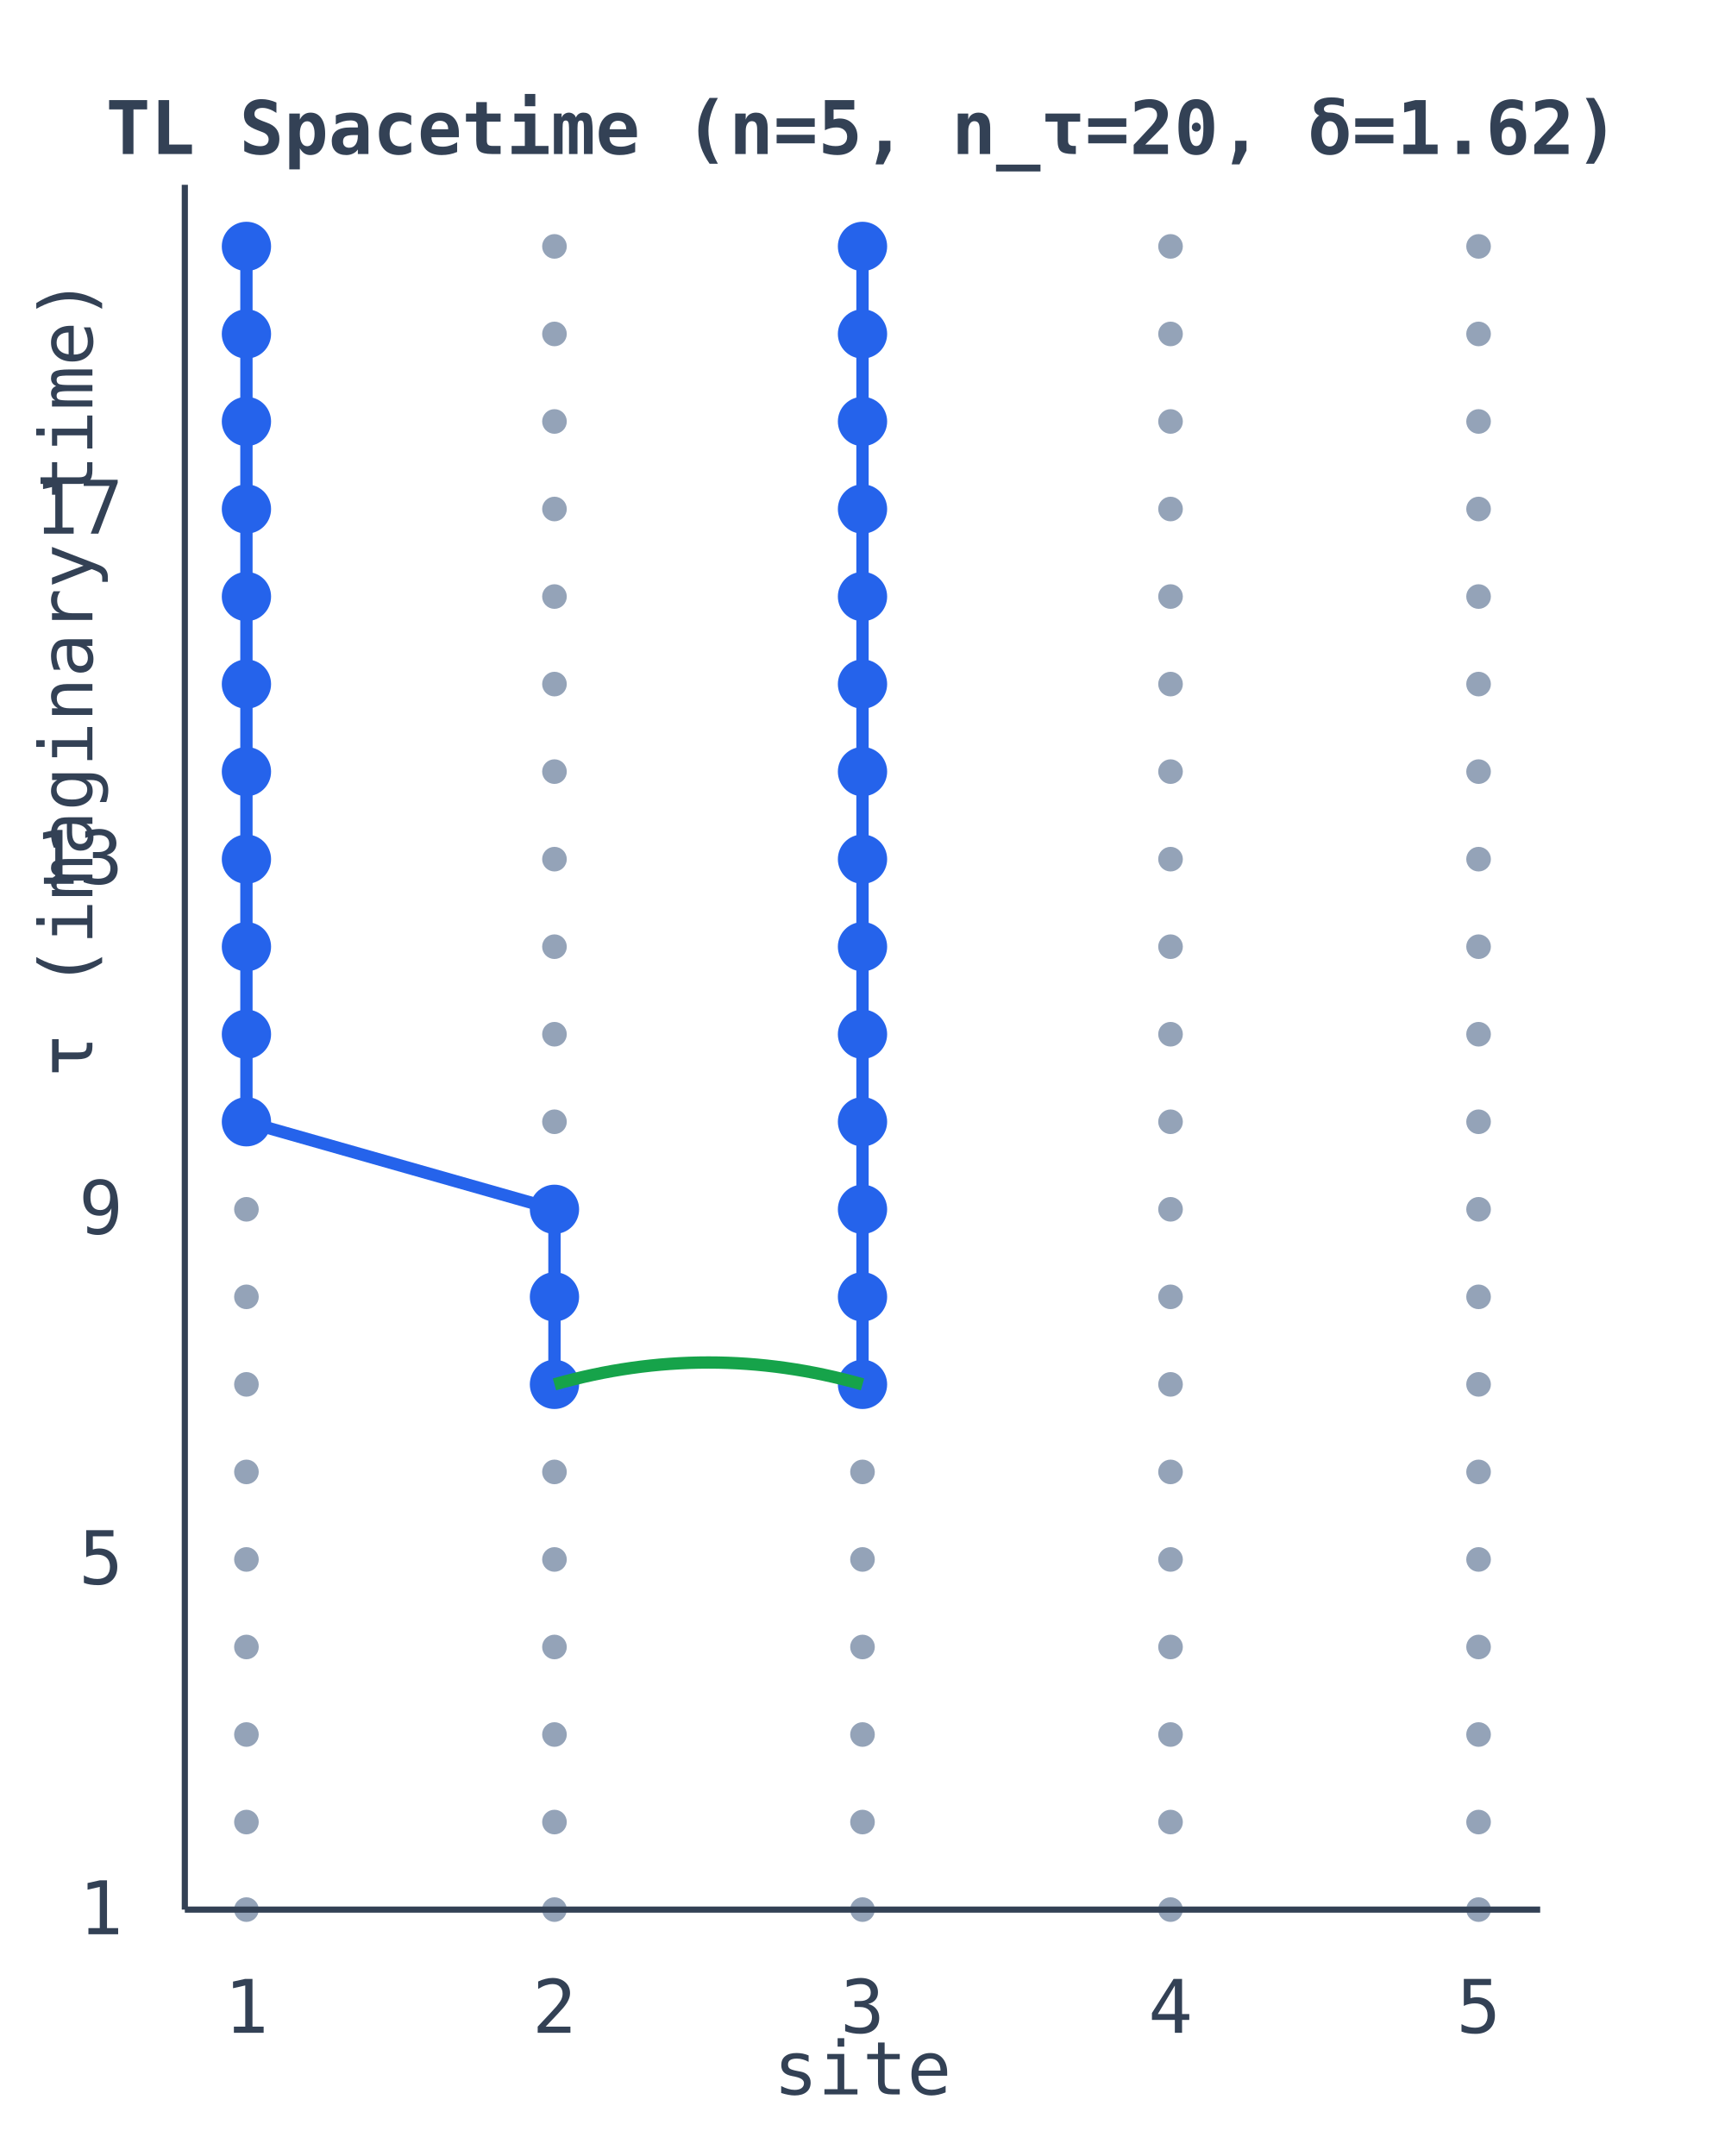
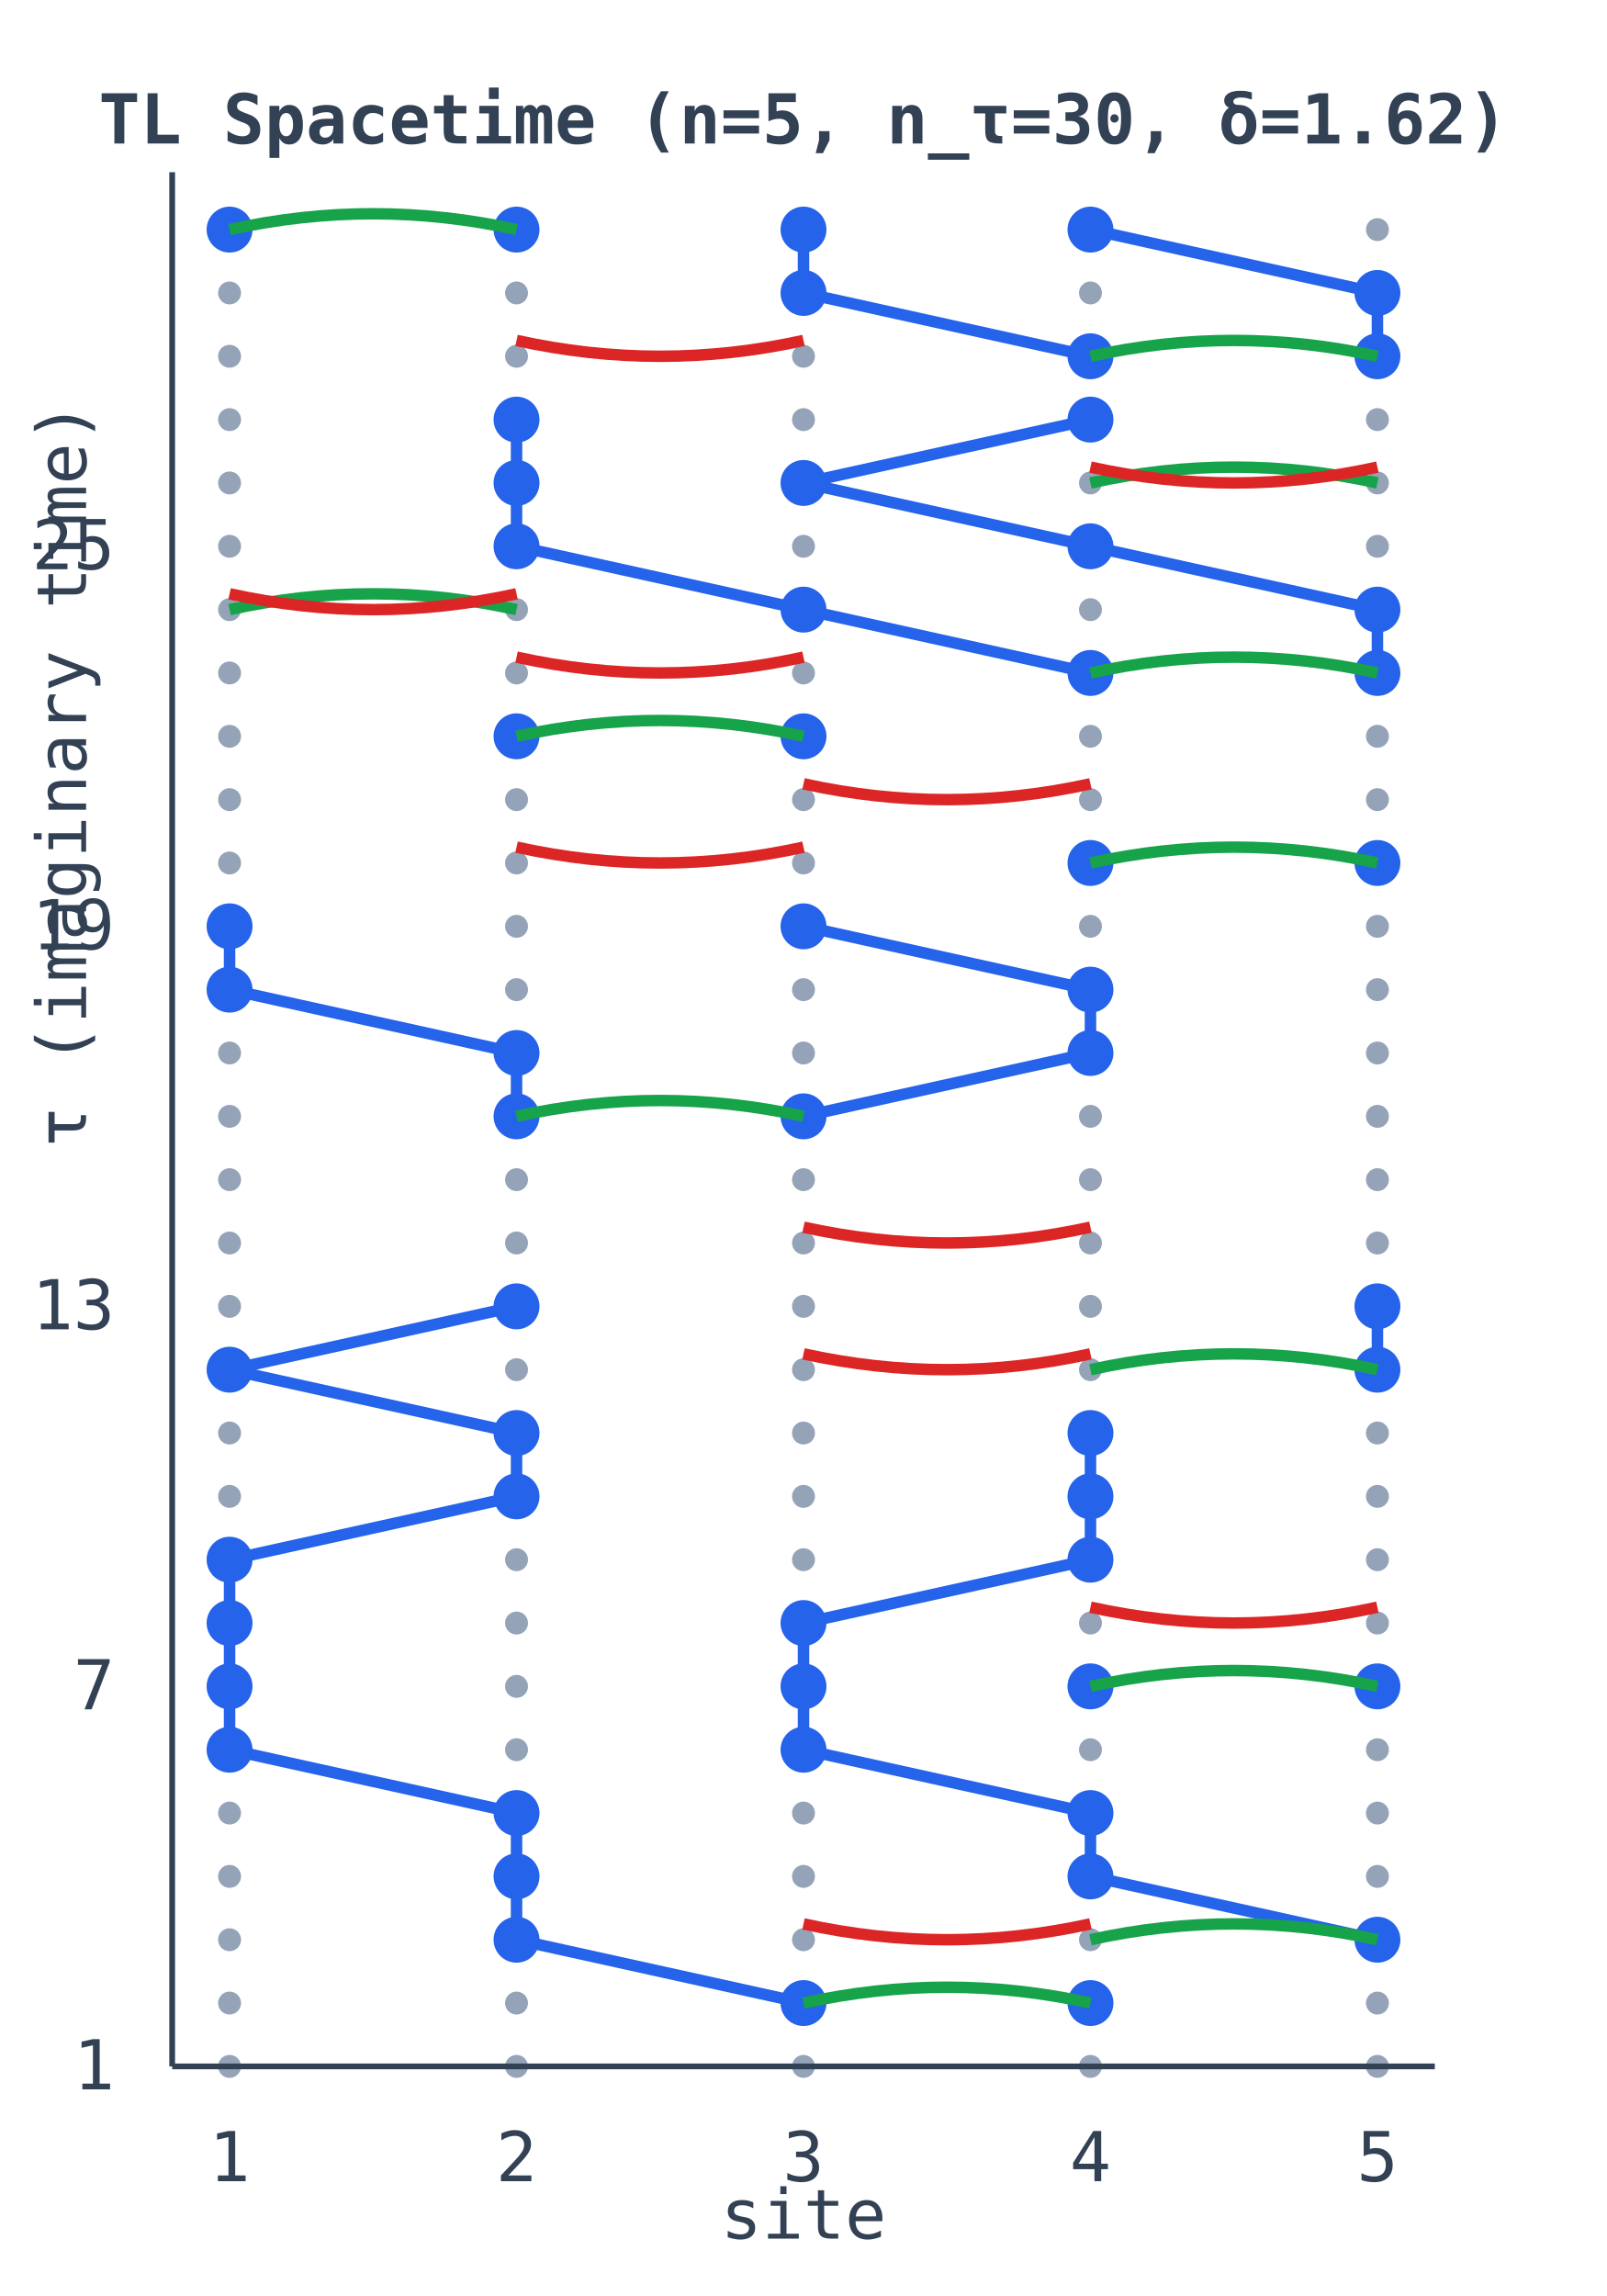
- <svg xmlns="http://www.w3.org/2000/svg" width="280" height="350" viewBox="0 0 280 350">
+ <svg xmlns="http://www.w3.org/2000/svg" width="280" height="400" viewBox="0 0 280 400">
  <style>
    .worldline { stroke: #2563eb; stroke-width: 2; fill: none; }
    .site-dot { fill: #94a3b8; }
    .worldline-dot { fill: #2563eb; }
    .vertex-cup { fill: none; stroke: #16a34a; stroke-width: 2; }
    .vertex-cap { fill: none; stroke: #dc2626; stroke-width: 2; }
    .axis { stroke: #334155; stroke-width: 1; }
    .label { font-family: monospace; font-size: 12px; fill: #334155; }
  </style>
  <rect width="100%" height="100%" fill="white" />
-   <circle cx="40.0" cy="310.0" r="2" class="site-dot" />
-   <circle cx="90.0" cy="310.0" r="2" class="site-dot" />
-   <circle cx="140.0" cy="310.0" r="2" class="site-dot" />
-   <circle cx="190.0" cy="310.0" r="2" class="site-dot" />
-   <circle cx="240.0" cy="310.0" r="2" class="site-dot" />
-   <circle cx="40.0" cy="295.789" r="2" class="site-dot" />
-   <circle cx="90.0" cy="295.789" r="2" class="site-dot" />
-   <circle cx="140.0" cy="295.789" r="2" class="site-dot" />
-   <circle cx="190.0" cy="295.789" r="2" class="site-dot" />
-   <circle cx="240.0" cy="295.789" r="2" class="site-dot" />
-   <circle cx="40.0" cy="281.579" r="2" class="site-dot" />
-   <circle cx="90.0" cy="281.579" r="2" class="site-dot" />
-   <circle cx="140.0" cy="281.579" r="2" class="site-dot" />
-   <circle cx="190.0" cy="281.579" r="2" class="site-dot" />
-   <circle cx="240.0" cy="281.579" r="2" class="site-dot" />
-   <circle cx="40.0" cy="267.368" r="2" class="site-dot" />
-   <circle cx="90.0" cy="267.368" r="2" class="site-dot" />
-   <circle cx="140.0" cy="267.368" r="2" class="site-dot" />
-   <circle cx="190.0" cy="267.368" r="2" class="site-dot" />
-   <circle cx="240.0" cy="267.368" r="2" class="site-dot" />
-   <circle cx="40.0" cy="253.158" r="2" class="site-dot" />
-   <circle cx="90.0" cy="253.158" r="2" class="site-dot" />
-   <circle cx="140.0" cy="253.158" r="2" class="site-dot" />
-   <circle cx="190.0" cy="253.158" r="2" class="site-dot" />
-   <circle cx="240.0" cy="253.158" r="2" class="site-dot" />
-   <circle cx="40.0" cy="238.947" r="2" class="site-dot" />
-   <circle cx="90.0" cy="238.947" r="2" class="site-dot" />
-   <circle cx="140.0" cy="238.947" r="2" class="site-dot" />
-   <circle cx="190.0" cy="238.947" r="2" class="site-dot" />
-   <circle cx="240.0" cy="238.947" r="2" class="site-dot" />
-   <circle cx="40.0" cy="224.737" r="2" class="site-dot" />
-   <circle cx="90.0" cy="224.737" r="2" class="site-dot" />
-   <circle cx="140.0" cy="224.737" r="2" class="site-dot" />
-   <circle cx="190.0" cy="224.737" r="2" class="site-dot" />
-   <circle cx="240.0" cy="224.737" r="2" class="site-dot" />
-   <circle cx="40.0" cy="210.526" r="2" class="site-dot" />
-   <circle cx="90.0" cy="210.526" r="2" class="site-dot" />
-   <circle cx="140.0" cy="210.526" r="2" class="site-dot" />
-   <circle cx="190.0" cy="210.526" r="2" class="site-dot" />
-   <circle cx="240.0" cy="210.526" r="2" class="site-dot" />
-   <circle cx="40.0" cy="196.316" r="2" class="site-dot" />
-   <circle cx="90.0" cy="196.316" r="2" class="site-dot" />
-   <circle cx="140.0" cy="196.316" r="2" class="site-dot" />
-   <circle cx="190.0" cy="196.316" r="2" class="site-dot" />
-   <circle cx="240.0" cy="196.316" r="2" class="site-dot" />
-   <circle cx="40.0" cy="182.105" r="2" class="site-dot" />
-   <circle cx="90.0" cy="182.105" r="2" class="site-dot" />
-   <circle cx="140.0" cy="182.105" r="2" class="site-dot" />
-   <circle cx="190.0" cy="182.105" r="2" class="site-dot" />
-   <circle cx="240.0" cy="182.105" r="2" class="site-dot" />
-   <circle cx="40.0" cy="167.895" r="2" class="site-dot" />
-   <circle cx="90.0" cy="167.895" r="2" class="site-dot" />
-   <circle cx="140.0" cy="167.895" r="2" class="site-dot" />
-   <circle cx="190.0" cy="167.895" r="2" class="site-dot" />
-   <circle cx="240.0" cy="167.895" r="2" class="site-dot" />
-   <circle cx="40.0" cy="153.684" r="2" class="site-dot" />
-   <circle cx="90.0" cy="153.684" r="2" class="site-dot" />
-   <circle cx="140.0" cy="153.684" r="2" class="site-dot" />
-   <circle cx="190.0" cy="153.684" r="2" class="site-dot" />
-   <circle cx="240.0" cy="153.684" r="2" class="site-dot" />
-   <circle cx="40.0" cy="139.474" r="2" class="site-dot" />
-   <circle cx="90.0" cy="139.474" r="2" class="site-dot" />
-   <circle cx="140.0" cy="139.474" r="2" class="site-dot" />
-   <circle cx="190.0" cy="139.474" r="2" class="site-dot" />
-   <circle cx="240.0" cy="139.474" r="2" class="site-dot" />
-   <circle cx="40.0" cy="125.263" r="2" class="site-dot" />
-   <circle cx="90.0" cy="125.263" r="2" class="site-dot" />
-   <circle cx="140.0" cy="125.263" r="2" class="site-dot" />
-   <circle cx="190.0" cy="125.263" r="2" class="site-dot" />
-   <circle cx="240.0" cy="125.263" r="2" class="site-dot" />
-   <circle cx="40.0" cy="111.053" r="2" class="site-dot" />
-   <circle cx="90.0" cy="111.053" r="2" class="site-dot" />
-   <circle cx="140.0" cy="111.053" r="2" class="site-dot" />
-   <circle cx="190.0" cy="111.053" r="2" class="site-dot" />
-   <circle cx="240.0" cy="111.053" r="2" class="site-dot" />
-   <circle cx="40.0" cy="96.842" r="2" class="site-dot" />
-   <circle cx="90.0" cy="96.842" r="2" class="site-dot" />
-   <circle cx="140.0" cy="96.842" r="2" class="site-dot" />
-   <circle cx="190.0" cy="96.842" r="2" class="site-dot" />
-   <circle cx="240.0" cy="96.842" r="2" class="site-dot" />
-   <circle cx="40.0" cy="82.632" r="2" class="site-dot" />
-   <circle cx="90.0" cy="82.632" r="2" class="site-dot" />
-   <circle cx="140.0" cy="82.632" r="2" class="site-dot" />
-   <circle cx="190.0" cy="82.632" r="2" class="site-dot" />
-   <circle cx="240.0" cy="82.632" r="2" class="site-dot" />
-   <circle cx="40.0" cy="68.421" r="2" class="site-dot" />
-   <circle cx="90.0" cy="68.421" r="2" class="site-dot" />
-   <circle cx="140.0" cy="68.421" r="2" class="site-dot" />
-   <circle cx="190.0" cy="68.421" r="2" class="site-dot" />
-   <circle cx="240.0" cy="68.421" r="2" class="site-dot" />
-   <circle cx="40.0" cy="54.211" r="2" class="site-dot" />
-   <circle cx="90.0" cy="54.211" r="2" class="site-dot" />
-   <circle cx="140.0" cy="54.211" r="2" class="site-dot" />
-   <circle cx="190.0" cy="54.211" r="2" class="site-dot" />
-   <circle cx="240.0" cy="54.211" r="2" class="site-dot" />
+   <circle cx="40.0" cy="360.0" r="2" class="site-dot" />
+   <circle cx="90.0" cy="360.0" r="2" class="site-dot" />
+   <circle cx="140.0" cy="360.0" r="2" class="site-dot" />
+   <circle cx="190.0" cy="360.0" r="2" class="site-dot" />
+   <circle cx="240.0" cy="360.0" r="2" class="site-dot" />
+   <circle cx="40.0" cy="348.966" r="2" class="site-dot" />
+   <circle cx="90.0" cy="348.966" r="2" class="site-dot" />
+   <circle cx="140.0" cy="348.966" r="2" class="site-dot" />
+   <circle cx="190.0" cy="348.966" r="2" class="site-dot" />
+   <circle cx="240.0" cy="348.966" r="2" class="site-dot" />
+   <circle cx="40.0" cy="337.931" r="2" class="site-dot" />
+   <circle cx="90.0" cy="337.931" r="2" class="site-dot" />
+   <circle cx="140.0" cy="337.931" r="2" class="site-dot" />
+   <circle cx="190.0" cy="337.931" r="2" class="site-dot" />
+   <circle cx="240.0" cy="337.931" r="2" class="site-dot" />
+   <circle cx="40.0" cy="326.897" r="2" class="site-dot" />
+   <circle cx="90.0" cy="326.897" r="2" class="site-dot" />
+   <circle cx="140.0" cy="326.897" r="2" class="site-dot" />
+   <circle cx="190.0" cy="326.897" r="2" class="site-dot" />
+   <circle cx="240.0" cy="326.897" r="2" class="site-dot" />
+   <circle cx="40.0" cy="315.862" r="2" class="site-dot" />
+   <circle cx="90.0" cy="315.862" r="2" class="site-dot" />
+   <circle cx="140.0" cy="315.862" r="2" class="site-dot" />
+   <circle cx="190.0" cy="315.862" r="2" class="site-dot" />
+   <circle cx="240.0" cy="315.862" r="2" class="site-dot" />
+   <circle cx="40.0" cy="304.828" r="2" class="site-dot" />
+   <circle cx="90.0" cy="304.828" r="2" class="site-dot" />
+   <circle cx="140.0" cy="304.828" r="2" class="site-dot" />
+   <circle cx="190.0" cy="304.828" r="2" class="site-dot" />
+   <circle cx="240.0" cy="304.828" r="2" class="site-dot" />
+   <circle cx="40.0" cy="293.793" r="2" class="site-dot" />
+   <circle cx="90.0" cy="293.793" r="2" class="site-dot" />
+   <circle cx="140.0" cy="293.793" r="2" class="site-dot" />
+   <circle cx="190.0" cy="293.793" r="2" class="site-dot" />
+   <circle cx="240.0" cy="293.793" r="2" class="site-dot" />
+   <circle cx="40.0" cy="282.759" r="2" class="site-dot" />
+   <circle cx="90.0" cy="282.759" r="2" class="site-dot" />
+   <circle cx="140.0" cy="282.759" r="2" class="site-dot" />
+   <circle cx="190.0" cy="282.759" r="2" class="site-dot" />
+   <circle cx="240.0" cy="282.759" r="2" class="site-dot" />
+   <circle cx="40.0" cy="271.724" r="2" class="site-dot" />
+   <circle cx="90.0" cy="271.724" r="2" class="site-dot" />
+   <circle cx="140.0" cy="271.724" r="2" class="site-dot" />
+   <circle cx="190.0" cy="271.724" r="2" class="site-dot" />
+   <circle cx="240.0" cy="271.724" r="2" class="site-dot" />
+   <circle cx="40.0" cy="260.69" r="2" class="site-dot" />
+   <circle cx="90.0" cy="260.69" r="2" class="site-dot" />
+   <circle cx="140.0" cy="260.69" r="2" class="site-dot" />
+   <circle cx="190.0" cy="260.69" r="2" class="site-dot" />
+   <circle cx="240.0" cy="260.69" r="2" class="site-dot" />
+   <circle cx="40.0" cy="249.655" r="2" class="site-dot" />
+   <circle cx="90.0" cy="249.655" r="2" class="site-dot" />
+   <circle cx="140.0" cy="249.655" r="2" class="site-dot" />
+   <circle cx="190.0" cy="249.655" r="2" class="site-dot" />
+   <circle cx="240.0" cy="249.655" r="2" class="site-dot" />
+   <circle cx="40.0" cy="238.621" r="2" class="site-dot" />
+   <circle cx="90.0" cy="238.621" r="2" class="site-dot" />
+   <circle cx="140.0" cy="238.621" r="2" class="site-dot" />
+   <circle cx="190.0" cy="238.621" r="2" class="site-dot" />
+   <circle cx="240.0" cy="238.621" r="2" class="site-dot" />
+   <circle cx="40.0" cy="227.586" r="2" class="site-dot" />
+   <circle cx="90.0" cy="227.586" r="2" class="site-dot" />
+   <circle cx="140.0" cy="227.586" r="2" class="site-dot" />
+   <circle cx="190.0" cy="227.586" r="2" class="site-dot" />
+   <circle cx="240.0" cy="227.586" r="2" class="site-dot" />
+   <circle cx="40.0" cy="216.552" r="2" class="site-dot" />
+   <circle cx="90.0" cy="216.552" r="2" class="site-dot" />
+   <circle cx="140.0" cy="216.552" r="2" class="site-dot" />
+   <circle cx="190.0" cy="216.552" r="2" class="site-dot" />
+   <circle cx="240.0" cy="216.552" r="2" class="site-dot" />
+   <circle cx="40.0" cy="205.517" r="2" class="site-dot" />
+   <circle cx="90.0" cy="205.517" r="2" class="site-dot" />
+   <circle cx="140.0" cy="205.517" r="2" class="site-dot" />
+   <circle cx="190.0" cy="205.517" r="2" class="site-dot" />
+   <circle cx="240.0" cy="205.517" r="2" class="site-dot" />
+   <circle cx="40.0" cy="194.483" r="2" class="site-dot" />
+   <circle cx="90.0" cy="194.483" r="2" class="site-dot" />
+   <circle cx="140.0" cy="194.483" r="2" class="site-dot" />
+   <circle cx="190.0" cy="194.483" r="2" class="site-dot" />
+   <circle cx="240.0" cy="194.483" r="2" class="site-dot" />
+   <circle cx="40.0" cy="183.448" r="2" class="site-dot" />
+   <circle cx="90.0" cy="183.448" r="2" class="site-dot" />
+   <circle cx="140.0" cy="183.448" r="2" class="site-dot" />
+   <circle cx="190.0" cy="183.448" r="2" class="site-dot" />
+   <circle cx="240.0" cy="183.448" r="2" class="site-dot" />
+   <circle cx="40.0" cy="172.414" r="2" class="site-dot" />
+   <circle cx="90.0" cy="172.414" r="2" class="site-dot" />
+   <circle cx="140.0" cy="172.414" r="2" class="site-dot" />
+   <circle cx="190.0" cy="172.414" r="2" class="site-dot" />
+   <circle cx="240.0" cy="172.414" r="2" class="site-dot" />
+   <circle cx="40.0" cy="161.379" r="2" class="site-dot" />
+   <circle cx="90.0" cy="161.379" r="2" class="site-dot" />
+   <circle cx="140.0" cy="161.379" r="2" class="site-dot" />
+   <circle cx="190.0" cy="161.379" r="2" class="site-dot" />
+   <circle cx="240.0" cy="161.379" r="2" class="site-dot" />
+   <circle cx="40.0" cy="150.345" r="2" class="site-dot" />
+   <circle cx="90.0" cy="150.345" r="2" class="site-dot" />
+   <circle cx="140.0" cy="150.345" r="2" class="site-dot" />
+   <circle cx="190.0" cy="150.345" r="2" class="site-dot" />
+   <circle cx="240.0" cy="150.345" r="2" class="site-dot" />
+   <circle cx="40.0" cy="139.31" r="2" class="site-dot" />
+   <circle cx="90.0" cy="139.31" r="2" class="site-dot" />
+   <circle cx="140.0" cy="139.31" r="2" class="site-dot" />
+   <circle cx="190.0" cy="139.31" r="2" class="site-dot" />
+   <circle cx="240.0" cy="139.31" r="2" class="site-dot" />
+   <circle cx="40.0" cy="128.276" r="2" class="site-dot" />
+   <circle cx="90.0" cy="128.276" r="2" class="site-dot" />
+   <circle cx="140.0" cy="128.276" r="2" class="site-dot" />
+   <circle cx="190.0" cy="128.276" r="2" class="site-dot" />
+   <circle cx="240.0" cy="128.276" r="2" class="site-dot" />
+   <circle cx="40.0" cy="117.241" r="2" class="site-dot" />
+   <circle cx="90.0" cy="117.241" r="2" class="site-dot" />
+   <circle cx="140.0" cy="117.241" r="2" class="site-dot" />
+   <circle cx="190.0" cy="117.241" r="2" class="site-dot" />
+   <circle cx="240.0" cy="117.241" r="2" class="site-dot" />
+   <circle cx="40.0" cy="106.207" r="2" class="site-dot" />
+   <circle cx="90.0" cy="106.207" r="2" class="site-dot" />
+   <circle cx="140.0" cy="106.207" r="2" class="site-dot" />
+   <circle cx="190.0" cy="106.207" r="2" class="site-dot" />
+   <circle cx="240.0" cy="106.207" r="2" class="site-dot" />
+   <circle cx="40.0" cy="95.172" r="2" class="site-dot" />
+   <circle cx="90.0" cy="95.172" r="2" class="site-dot" />
+   <circle cx="140.0" cy="95.172" r="2" class="site-dot" />
+   <circle cx="190.0" cy="95.172" r="2" class="site-dot" />
+   <circle cx="240.0" cy="95.172" r="2" class="site-dot" />
+   <circle cx="40.0" cy="84.138" r="2" class="site-dot" />
+   <circle cx="90.0" cy="84.138" r="2" class="site-dot" />
+   <circle cx="140.0" cy="84.138" r="2" class="site-dot" />
+   <circle cx="190.0" cy="84.138" r="2" class="site-dot" />
+   <circle cx="240.0" cy="84.138" r="2" class="site-dot" />
+   <circle cx="40.0" cy="73.103" r="2" class="site-dot" />
+   <circle cx="90.0" cy="73.103" r="2" class="site-dot" />
+   <circle cx="140.0" cy="73.103" r="2" class="site-dot" />
+   <circle cx="190.0" cy="73.103" r="2" class="site-dot" />
+   <circle cx="240.0" cy="73.103" r="2" class="site-dot" />
+   <circle cx="40.0" cy="62.069" r="2" class="site-dot" />
+   <circle cx="90.0" cy="62.069" r="2" class="site-dot" />
+   <circle cx="140.0" cy="62.069" r="2" class="site-dot" />
+   <circle cx="190.0" cy="62.069" r="2" class="site-dot" />
+   <circle cx="240.0" cy="62.069" r="2" class="site-dot" />
+   <circle cx="40.0" cy="51.034" r="2" class="site-dot" />
+   <circle cx="90.0" cy="51.034" r="2" class="site-dot" />
+   <circle cx="140.0" cy="51.034" r="2" class="site-dot" />
+   <circle cx="190.0" cy="51.034" r="2" class="site-dot" />
+   <circle cx="240.0" cy="51.034" r="2" class="site-dot" />
  <circle cx="40.0" cy="40.0" r="2" class="site-dot" />
  <circle cx="90.0" cy="40.0" r="2" class="site-dot" />
  <circle cx="140.0" cy="40.0" r="2" class="site-dot" />
  <circle cx="190.0" cy="40.0" r="2" class="site-dot" />
  <circle cx="240.0" cy="40.0" r="2" class="site-dot" />
-   <path d="M 90.0 224.737 L 90.0 210.526 L 90.0 196.316 L 40.0 182.105 L 40.0 167.895 L 40.0 153.684 L 40.0 139.474 L 40.0 125.263 L 40.0 111.053 L 40.0 96.842 L 40.0 82.632 L 40.0 68.421 L 40.0 54.211 L 40.0 40.0" class="worldline" />
-   <circle cx="90.0" cy="224.737" r="4" class="worldline-dot" />
-   <circle cx="90.0" cy="210.526" r="4" class="worldline-dot" />
-   <circle cx="90.0" cy="196.316" r="4" class="worldline-dot" />
-   <circle cx="40.0" cy="182.105" r="4" class="worldline-dot" />
-   <circle cx="40.0" cy="167.895" r="4" class="worldline-dot" />
-   <circle cx="40.0" cy="153.684" r="4" class="worldline-dot" />
-   <circle cx="40.0" cy="139.474" r="4" class="worldline-dot" />
-   <circle cx="40.0" cy="125.263" r="4" class="worldline-dot" />
-   <circle cx="40.0" cy="111.053" r="4" class="worldline-dot" />
-   <circle cx="40.0" cy="96.842" r="4" class="worldline-dot" />
-   <circle cx="40.0" cy="82.632" r="4" class="worldline-dot" />
-   <circle cx="40.0" cy="68.421" r="4" class="worldline-dot" />
-   <circle cx="40.0" cy="54.211" r="4" class="worldline-dot" />
+   <path d="M 140.0 348.966 L 90.0 337.931 L 90.0 326.897 L 90.0 315.862 L 40.0 304.828 L 40.0 293.793 L 40.0 282.759 L 40.0 271.724 L 90.0 260.69 L 90.0 249.655 L 40.0 238.621 L 90.0 227.586" class="worldline" />
+   <circle cx="140.0" cy="348.966" r="4" class="worldline-dot" />
+   <circle cx="90.0" cy="337.931" r="4" class="worldline-dot" />
+   <circle cx="90.0" cy="326.897" r="4" class="worldline-dot" />
+   <circle cx="90.0" cy="315.862" r="4" class="worldline-dot" />
+   <circle cx="40.0" cy="304.828" r="4" class="worldline-dot" />
+   <circle cx="40.0" cy="293.793" r="4" class="worldline-dot" />
+   <circle cx="40.0" cy="282.759" r="4" class="worldline-dot" />
+   <circle cx="40.0" cy="271.724" r="4" class="worldline-dot" />
+   <circle cx="90.0" cy="260.69" r="4" class="worldline-dot" />
+   <circle cx="90.0" cy="249.655" r="4" class="worldline-dot" />
+   <circle cx="40.0" cy="238.621" r="4" class="worldline-dot" />
+   <circle cx="90.0" cy="227.586" r="4" class="worldline-dot" />
+   <path d="M 190.0 348.966" class="worldline" />
+   <circle cx="190.0" cy="348.966" r="4" class="worldline-dot" />
+   <path d="M 240.0 337.931 L 190.0 326.897 L 190.0 315.862 L 140.0 304.828 L 140.0 293.793 L 140.0 282.759 L 190.0 271.724 L 190.0 260.69 L 190.0 249.655" class="worldline" />
+   <circle cx="240.0" cy="337.931" r="4" class="worldline-dot" />
+   <circle cx="190.0" cy="326.897" r="4" class="worldline-dot" />
+   <circle cx="190.0" cy="315.862" r="4" class="worldline-dot" />
+   <circle cx="140.0" cy="304.828" r="4" class="worldline-dot" />
+   <circle cx="140.0" cy="293.793" r="4" class="worldline-dot" />
+   <circle cx="140.0" cy="282.759" r="4" class="worldline-dot" />
+   <circle cx="190.0" cy="271.724" r="4" class="worldline-dot" />
+   <circle cx="190.0" cy="260.69" r="4" class="worldline-dot" />
+   <circle cx="190.0" cy="249.655" r="4" class="worldline-dot" />
+   <path d="M 190.0 293.793" class="worldline" />
+   <circle cx="190.0" cy="293.793" r="4" class="worldline-dot" />
+   <path d="M 240.0 293.793" class="worldline" />
+   <circle cx="240.0" cy="293.793" r="4" class="worldline-dot" />
+   <path d="M 240.0 238.621 L 240.0 227.586" class="worldline" />
+   <circle cx="240.0" cy="238.621" r="4" class="worldline-dot" />
+   <circle cx="240.0" cy="227.586" r="4" class="worldline-dot" />
+   <path d="M 90.0 194.483 L 90.0 183.448 L 40.0 172.414 L 40.0 161.379" class="worldline" />
+   <circle cx="90.0" cy="194.483" r="4" class="worldline-dot" />
+   <circle cx="90.0" cy="183.448" r="4" class="worldline-dot" />
+   <circle cx="40.0" cy="172.414" r="4" class="worldline-dot" />
+   <circle cx="40.0" cy="161.379" r="4" class="worldline-dot" />
+   <path d="M 140.0 194.483 L 190.0 183.448 L 190.0 172.414 L 140.0 161.379" class="worldline" />
+   <circle cx="140.0" cy="194.483" r="4" class="worldline-dot" />
+   <circle cx="190.0" cy="183.448" r="4" class="worldline-dot" />
+   <circle cx="190.0" cy="172.414" r="4" class="worldline-dot" />
+   <circle cx="140.0" cy="161.379" r="4" class="worldline-dot" />
+   <path d="M 190.0 150.345" class="worldline" />
+   <circle cx="190.0" cy="150.345" r="4" class="worldline-dot" />
+   <path d="M 240.0 150.345" class="worldline" />
+   <circle cx="240.0" cy="150.345" r="4" class="worldline-dot" />
+   <path d="M 90.0 128.276" class="worldline" />
+   <circle cx="90.0" cy="128.276" r="4" class="worldline-dot" />
+   <path d="M 140.0 128.276" class="worldline" />
+   <circle cx="140.0" cy="128.276" r="4" class="worldline-dot" />
+   <path d="M 190.0 117.241 L 140.0 106.207 L 90.0 95.172 L 90.0 84.138 L 90.0 73.103" class="worldline" />
+   <circle cx="190.0" cy="117.241" r="4" class="worldline-dot" />
+   <circle cx="140.0" cy="106.207" r="4" class="worldline-dot" />
+   <circle cx="90.0" cy="95.172" r="4" class="worldline-dot" />
+   <circle cx="90.0" cy="84.138" r="4" class="worldline-dot" />
+   <circle cx="90.0" cy="73.103" r="4" class="worldline-dot" />
+   <path d="M 240.0 117.241 L 240.0 106.207 L 190.0 95.172 L 140.0 84.138 L 190.0 73.103" class="worldline" />
+   <circle cx="240.0" cy="117.241" r="4" class="worldline-dot" />
+   <circle cx="240.0" cy="106.207" r="4" class="worldline-dot" />
+   <circle cx="190.0" cy="95.172" r="4" class="worldline-dot" />
+   <circle cx="140.0" cy="84.138" r="4" class="worldline-dot" />
+   <circle cx="190.0" cy="73.103" r="4" class="worldline-dot" />
+   <path d="M 190.0 62.069 L 140.0 51.034 L 140.0 40.0" class="worldline" />
+   <circle cx="190.0" cy="62.069" r="4" class="worldline-dot" />
+   <circle cx="140.0" cy="51.034" r="4" class="worldline-dot" />
+   <circle cx="140.0" cy="40.0" r="4" class="worldline-dot" />
+   <path d="M 240.0 62.069 L 240.0 51.034 L 190.0 40.0" class="worldline" />
+   <circle cx="240.0" cy="62.069" r="4" class="worldline-dot" />
+   <circle cx="240.0" cy="51.034" r="4" class="worldline-dot" />
+   <circle cx="190.0" cy="40.0" r="4" class="worldline-dot" />
+   <path d="M 40.0 40.0" class="worldline" />
  <circle cx="40.0" cy="40.0" r="4" class="worldline-dot" />
-   <path d="M 140.0 224.737 L 140.0 210.526 L 140.0 196.316 L 140.0 182.105 L 140.0 167.895 L 140.0 153.684 L 140.0 139.474 L 140.0 125.263 L 140.0 111.053 L 140.0 96.842 L 140.0 82.632 L 140.0 68.421 L 140.0 54.211 L 140.0 40.0" class="worldline" />
-   <circle cx="140.0" cy="224.737" r="4" class="worldline-dot" />
-   <circle cx="140.0" cy="210.526" r="4" class="worldline-dot" />
-   <circle cx="140.0" cy="196.316" r="4" class="worldline-dot" />
-   <circle cx="140.0" cy="182.105" r="4" class="worldline-dot" />
-   <circle cx="140.0" cy="167.895" r="4" class="worldline-dot" />
-   <circle cx="140.0" cy="153.684" r="4" class="worldline-dot" />
-   <circle cx="140.0" cy="139.474" r="4" class="worldline-dot" />
-   <circle cx="140.0" cy="125.263" r="4" class="worldline-dot" />
-   <circle cx="140.0" cy="111.053" r="4" class="worldline-dot" />
-   <circle cx="140.0" cy="96.842" r="4" class="worldline-dot" />
-   <circle cx="140.0" cy="82.632" r="4" class="worldline-dot" />
-   <circle cx="140.0" cy="68.421" r="4" class="worldline-dot" />
-   <circle cx="140.0" cy="54.211" r="4" class="worldline-dot" />
-   <circle cx="140.0" cy="40.0" r="4" class="worldline-dot" />
-   <path d="M 90.0 224.737 Q 115.0 217.632 140.0 224.737" class="vertex-cup" />
-   <line x1="30" y1="310" x2="250" y2="310" class="axis" />
-   <line x1="30" y1="310" x2="30" y2="30" class="axis" />
-   <text x="140.0" y="340" class="label" text-anchor="middle">site</text>
-   <text x="15" y="175.0" class="label" transform="rotate(-90, 15, 175.0)">τ (imaginary time)</text>
-   <text x="40.0" y="330" class="label" text-anchor="middle">1</text>
-   <text x="90.0" y="330" class="label" text-anchor="middle">2</text>
-   <text x="140.0" y="330" class="label" text-anchor="middle">3</text>
-   <text x="190.0" y="330" class="label" text-anchor="middle">4</text>
-   <text x="240.0" y="330" class="label" text-anchor="middle">5</text>
-   <text x="20" y="314.0" class="label" text-anchor="end">1</text>
-   <text x="20" y="257.158" class="label" text-anchor="end">5</text>
-   <text x="20" y="200.316" class="label" text-anchor="end">9</text>
-   <text x="20" y="143.474" class="label" text-anchor="end">13</text>
-   <text x="20" y="86.632" class="label" text-anchor="end">17</text>
-   <text x="140.0" y="25" class="label" text-anchor="middle" font-weight="bold">TL Spacetime (n=5, n_τ=20, δ=1.62)</text>
+   <path d="M 90.0 40.0" class="worldline" />
+   <circle cx="90.0" cy="40.0" r="4" class="worldline-dot" />
+   <path d="M 140.0 348.966 Q 165.0 343.448 190.0 348.966" class="vertex-cup" />
+   <path d="M 190.0 337.931 Q 215.0 332.414 240.0 337.931" class="vertex-cup" />
+   <path d="M 140.0 335.172 Q 165.0 340.69 190.0 335.172" class="vertex-cap" />
+   <path d="M 190.0 293.793 Q 215.0 288.276 240.0 293.793" class="vertex-cup" />
+   <path d="M 190.0 280.0 Q 215.0 285.517 240.0 280.0" class="vertex-cap" />
+   <path d="M 190.0 238.621 Q 215.0 233.103 240.0 238.621" class="vertex-cup" />
+   <path d="M 140.0 235.862 Q 165.0 241.379 190.0 235.862" class="vertex-cap" />
+   <path d="M 140.0 213.793 Q 165.0 219.31 190.0 213.793" class="vertex-cap" />
+   <path d="M 90.0 194.483 Q 115.0 188.966 140.0 194.483" class="vertex-cup" />
+   <path d="M 190.0 150.345 Q 215.0 144.828 240.0 150.345" class="vertex-cup" />
+   <path d="M 90.0 147.586 Q 115.0 153.103 140.0 147.586" class="vertex-cap" />
+   <path d="M 140.0 136.552 Q 165.0 142.069 190.0 136.552" class="vertex-cap" />
+   <path d="M 90.0 128.276 Q 115.0 122.759 140.0 128.276" class="vertex-cup" />
+   <path d="M 190.0 117.241 Q 215.0 111.724 240.0 117.241" class="vertex-cup" />
+   <path d="M 90.0 114.483 Q 115.0 120.0 140.0 114.483" class="vertex-cap" />
+   <path d="M 40.0 106.207 Q 65.0 100.69 90.0 106.207" class="vertex-cup" />
+   <path d="M 40.0 103.448 Q 65.0 108.966 90.0 103.448" class="vertex-cap" />
+   <path d="M 190.0 84.138 Q 215.0 78.621 240.0 84.138" class="vertex-cup" />
+   <path d="M 190.0 81.379 Q 215.0 86.897 240.0 81.379" class="vertex-cap" />
+   <path d="M 190.0 62.069 Q 215.0 56.552 240.0 62.069" class="vertex-cup" />
+   <path d="M 90.0 59.31 Q 115.0 64.828 140.0 59.31" class="vertex-cap" />
+   <path d="M 40.0 40.0 Q 65.0 34.483 90.0 40.0" class="vertex-cup" />
+   <line x1="30" y1="360" x2="250" y2="360" class="axis" />
+   <line x1="30" y1="360" x2="30" y2="30" class="axis" />
+   <text x="140.0" y="390" class="label" text-anchor="middle">site</text>
+   <text x="15" y="200.0" class="label" transform="rotate(-90, 15, 200.0)">τ (imaginary time)</text>
+   <text x="40.0" y="380" class="label" text-anchor="middle">1</text>
+   <text x="90.0" y="380" class="label" text-anchor="middle">2</text>
+   <text x="140.0" y="380" class="label" text-anchor="middle">3</text>
+   <text x="190.0" y="380" class="label" text-anchor="middle">4</text>
+   <text x="240.0" y="380" class="label" text-anchor="middle">5</text>
+   <text x="20" y="364.0" class="label" text-anchor="end">1</text>
+   <text x="20" y="297.793" class="label" text-anchor="end">7</text>
+   <text x="20" y="231.586" class="label" text-anchor="end">13</text>
+   <text x="20" y="165.379" class="label" text-anchor="end">19</text>
+   <text x="20" y="99.172" class="label" text-anchor="end">25</text>
+   <text x="140.0" y="25" class="label" text-anchor="middle" font-weight="bold">TL Spacetime (n=5, n_τ=30, δ=1.62)</text>
</svg>
